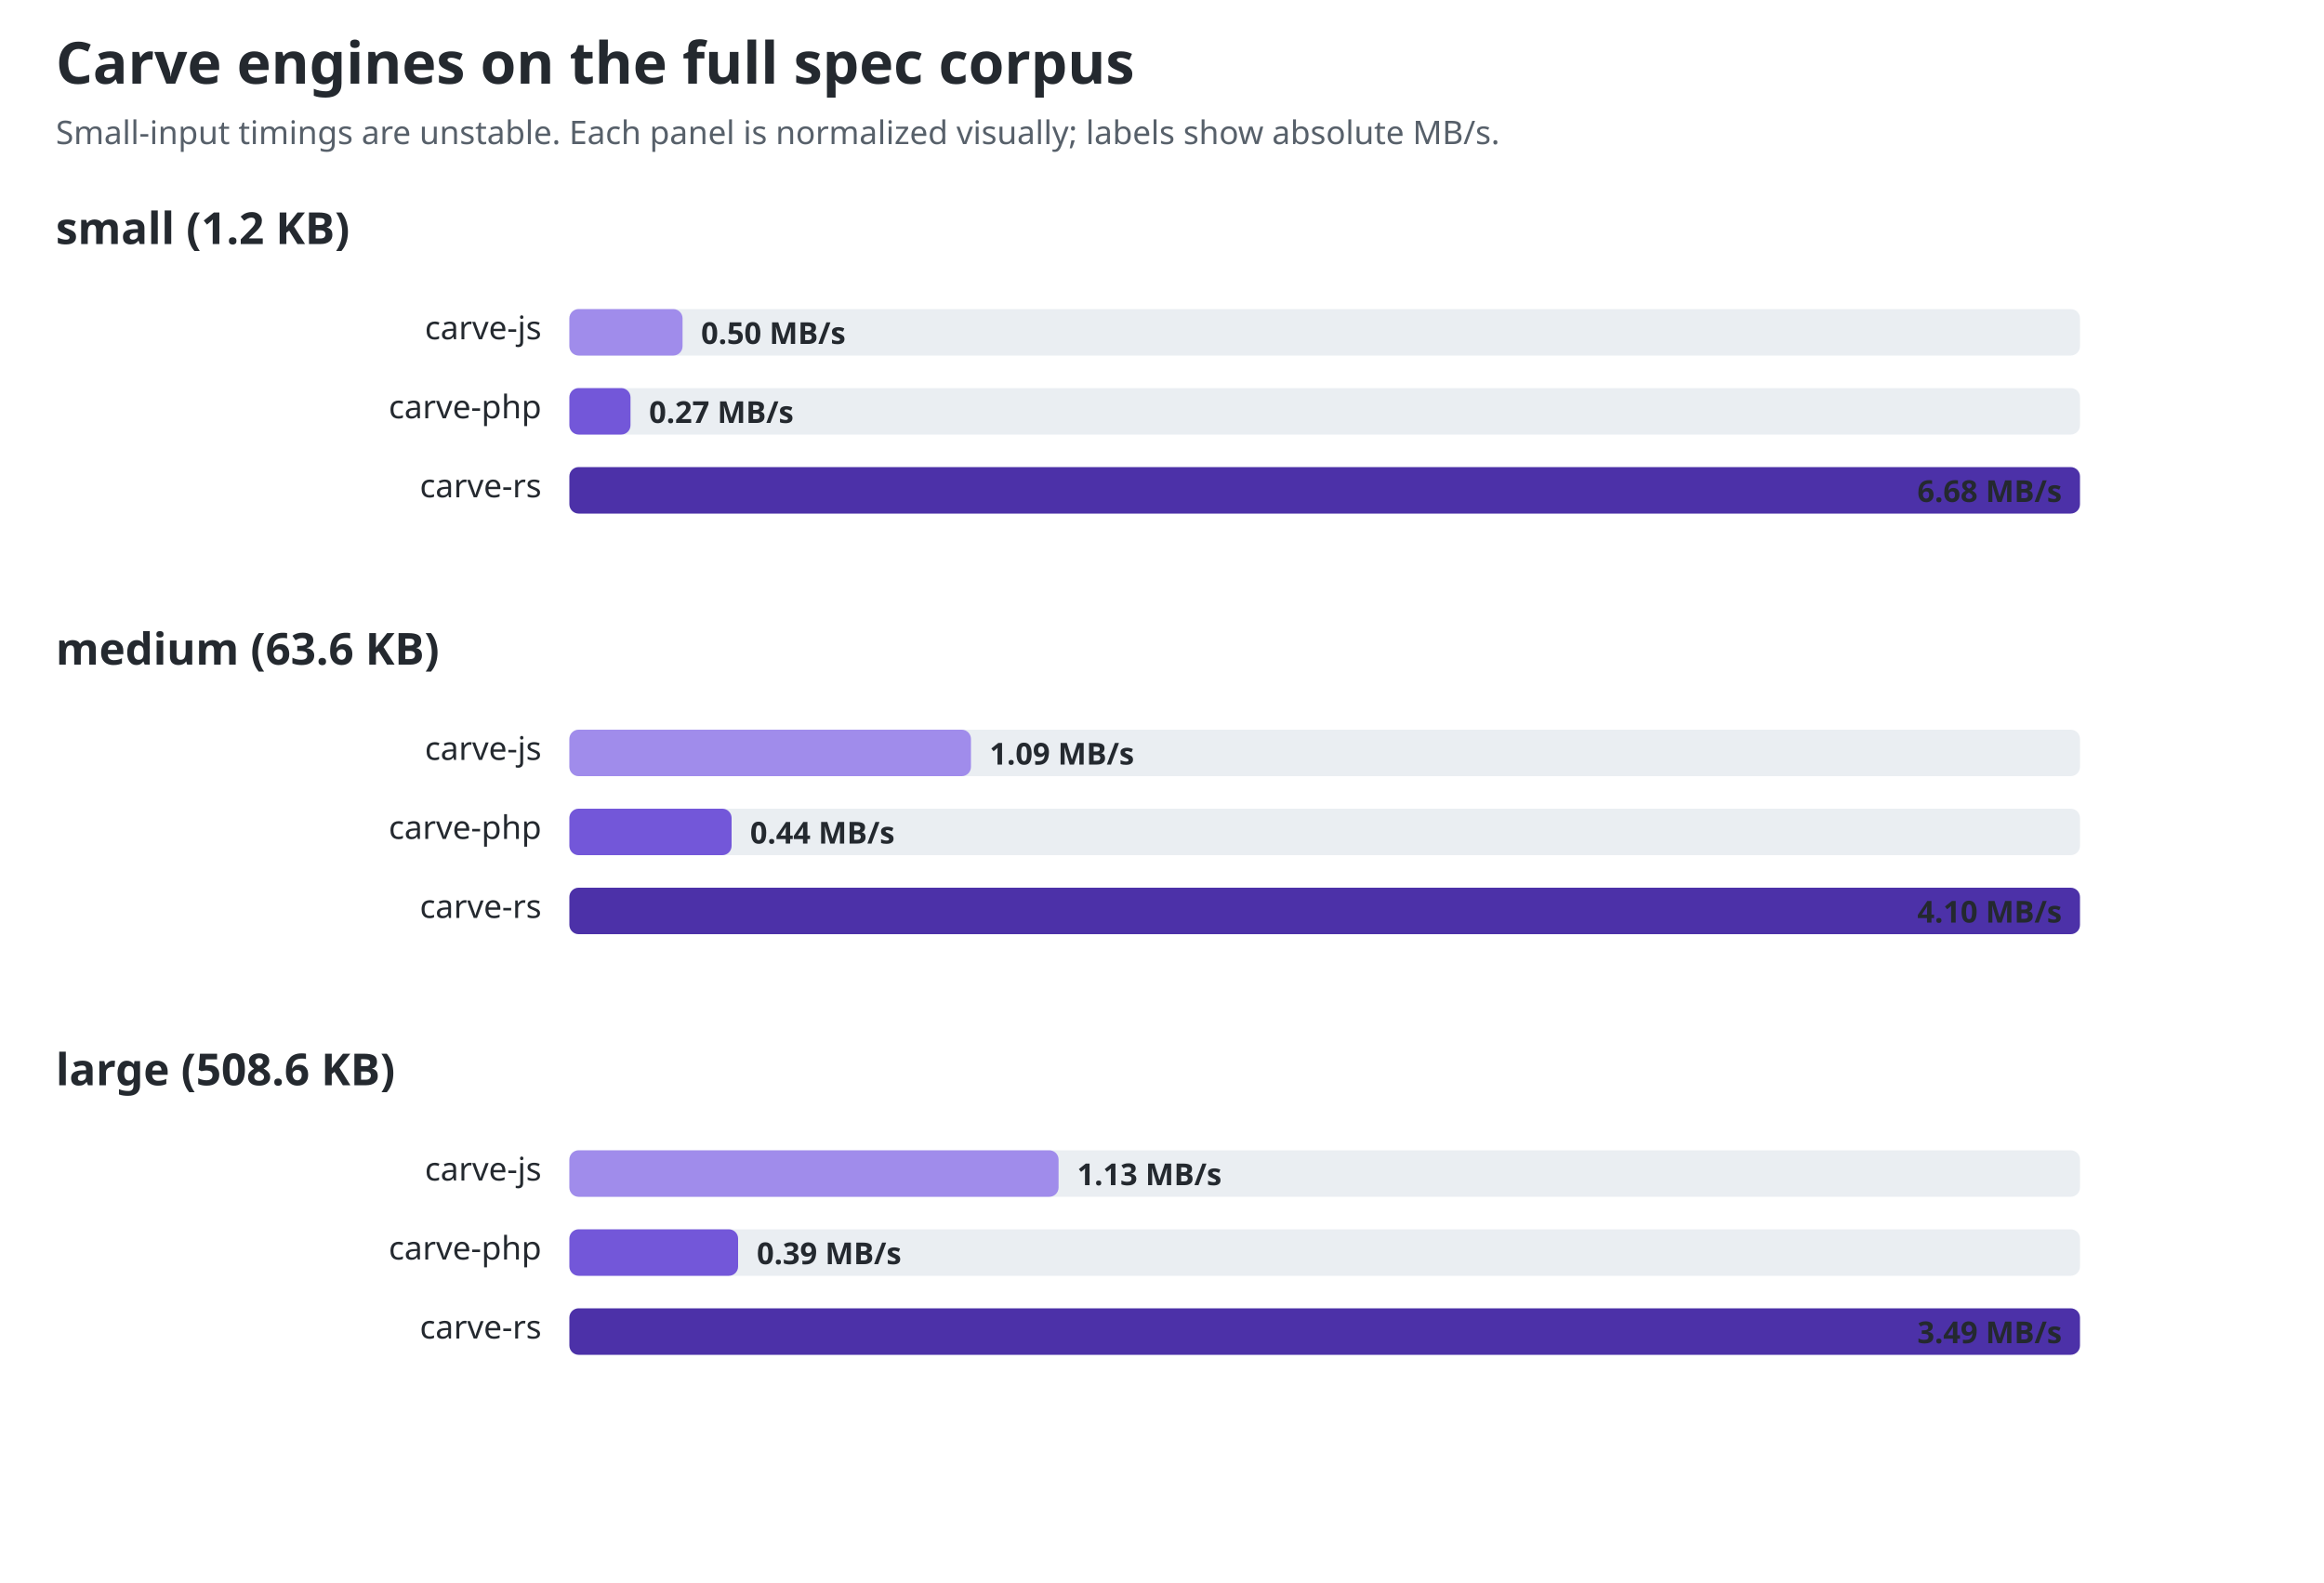
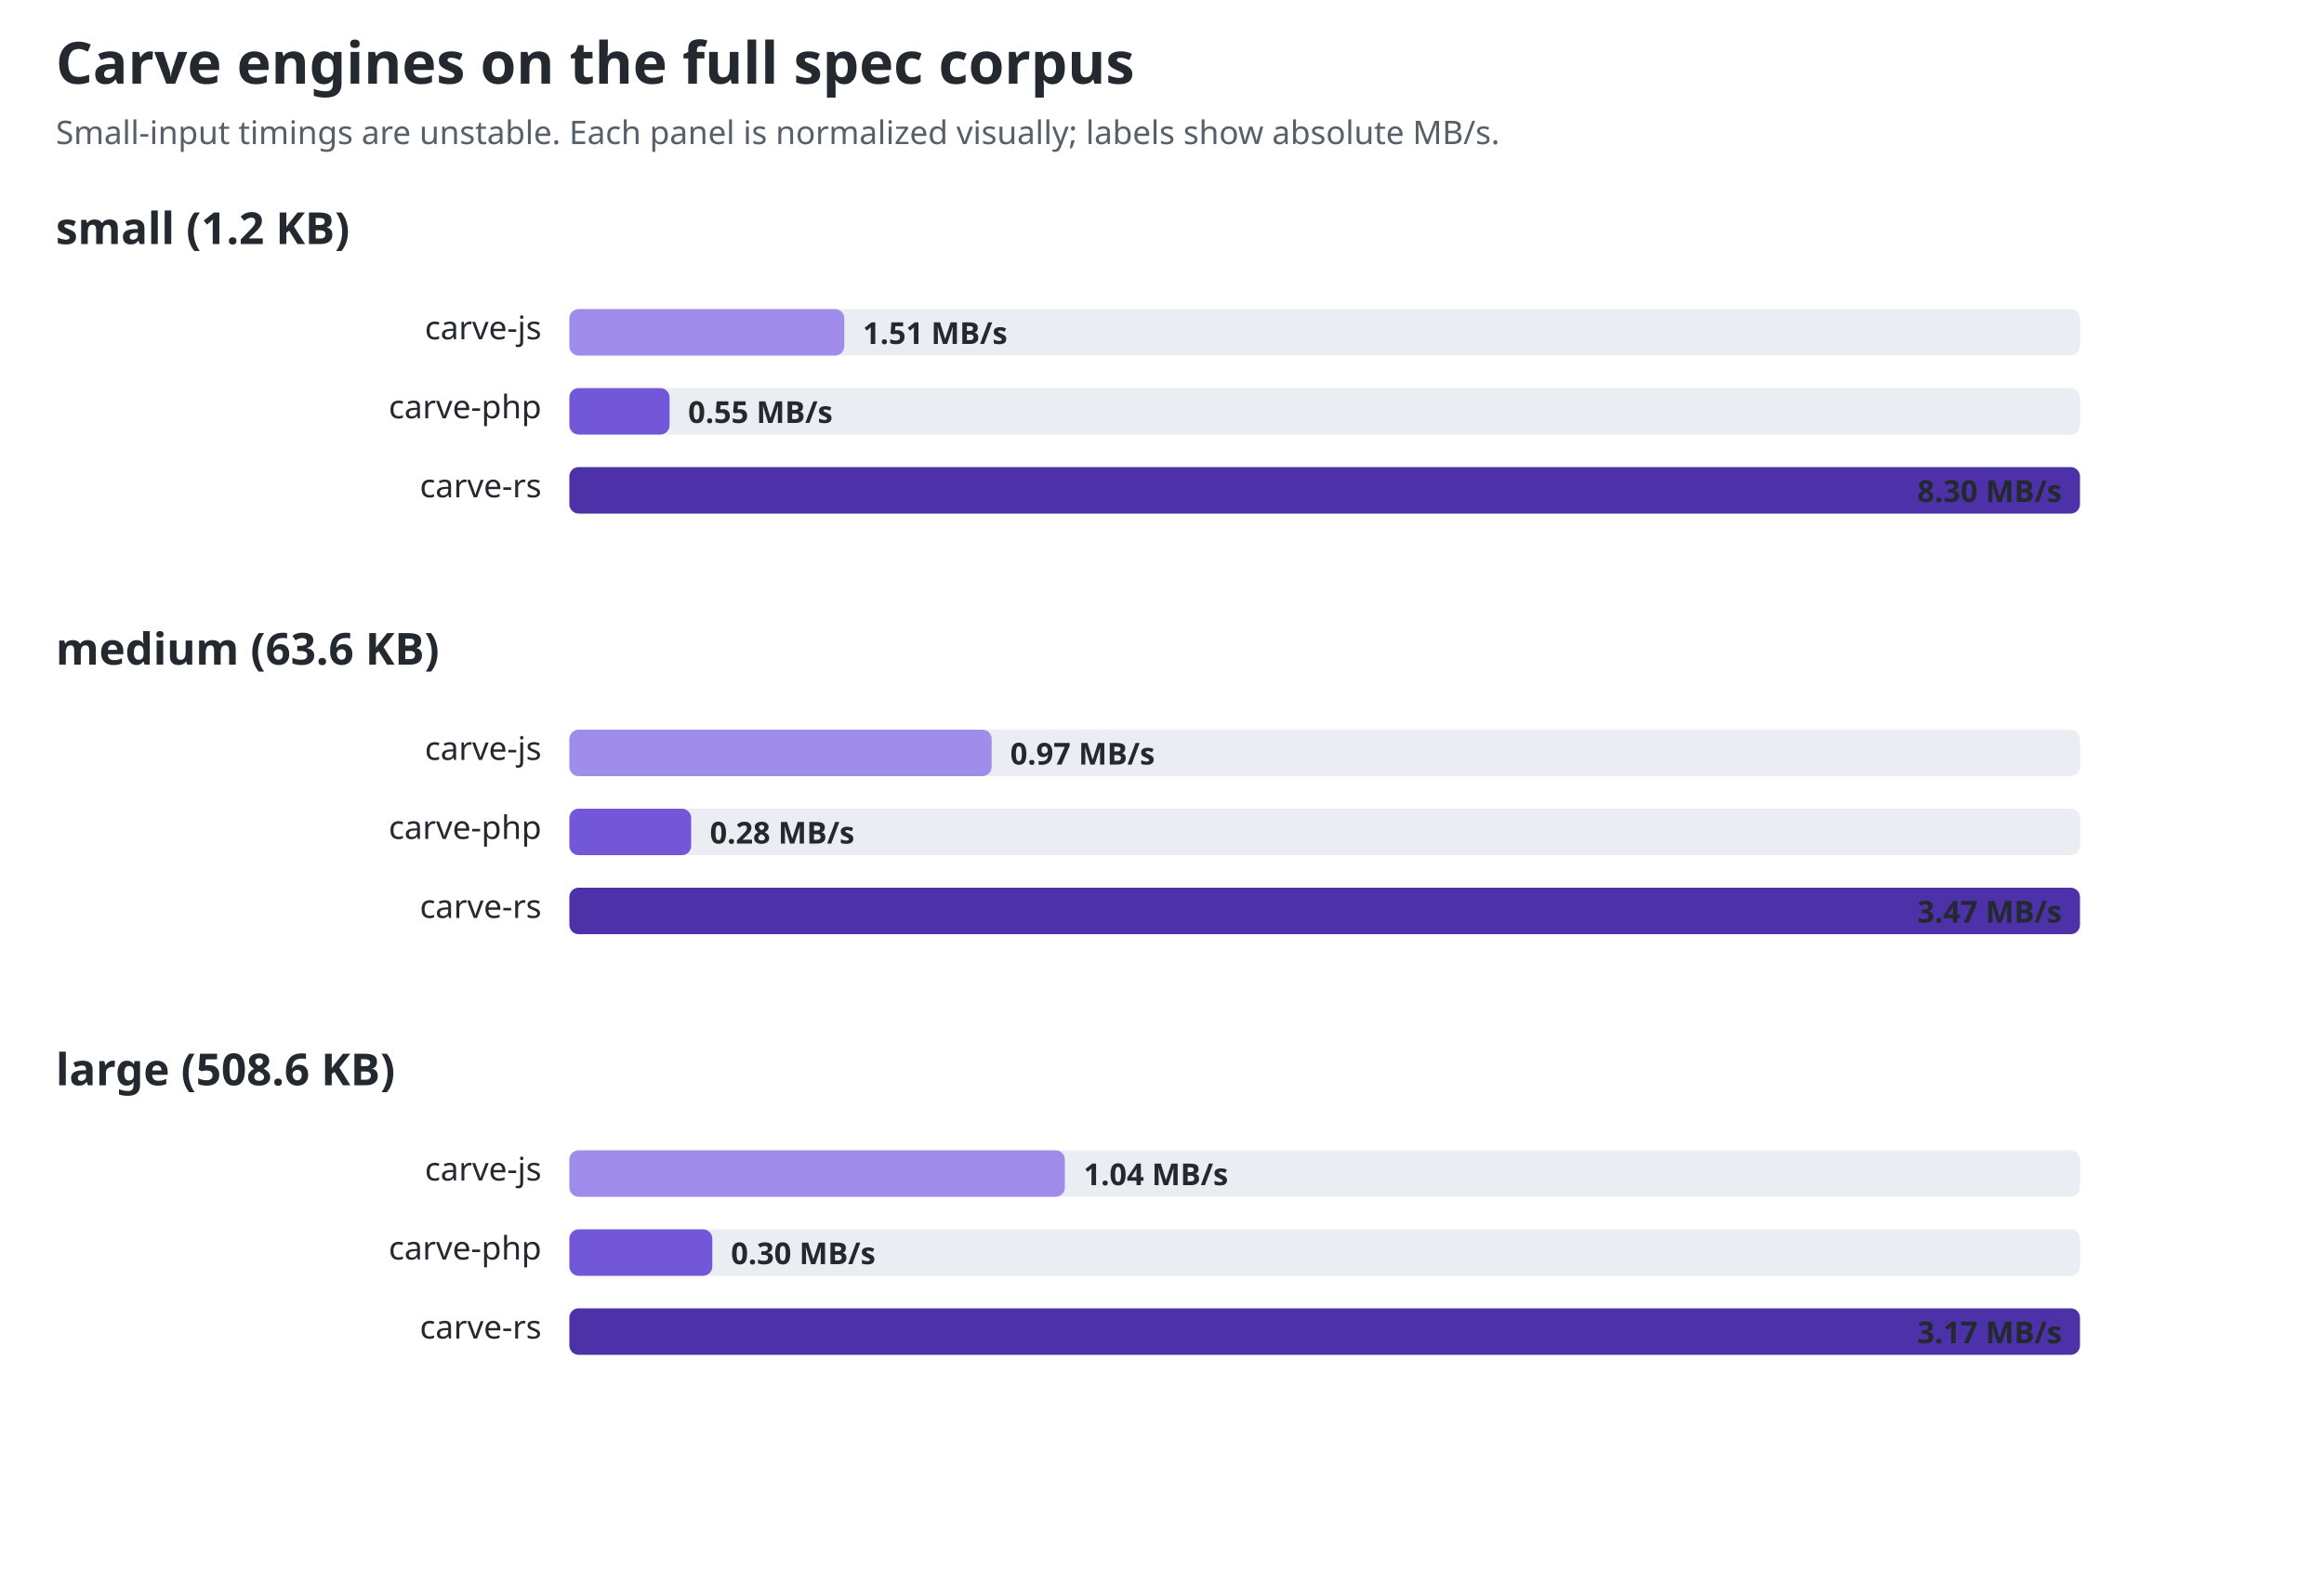
<svg xmlns="http://www.w3.org/2000/svg" width="1000" height="681" viewBox="0 0 1000 681" role="img" aria-labelledby="title desc">
  <style>text{font-family:ui-sans-serif,system-ui,sans-serif;fill:#24292f}.title{font-size:25px;font-weight:700}.sub{font-size:14px;fill:#57606a}.group{font-size:19px;font-weight:650}.label{font-size:14px}.value{font-size:13px;font-weight:650;fill:#24292f}.track{fill:#eaeef2}@media(prefers-color-scheme:dark){text,.value{fill:#f0f6fc}.sub{fill:#8c959f}.track{fill:#30363d}}</style>
  <text id="chart-title" class="title" x="24" y="36">Carve engines on the full spec corpus</text>
  <text class="sub" x="24" y="62">Small-input timings are unstable. Each panel is normalized visually; labels show absolute MB/s.</text>
  <text class="group" x="24" y="105">small (1.2 KB)</text>
  <text class="label" x="233" y="146" text-anchor="end">carve-js</text>
  <rect class="track" x="245" y="133" width="650" height="20" rx="4" />
-   <rect x="245" y="133" width="48.7" height="20" rx="4" fill="#a08ceb" />
-   <text class="value" x="301.653" y="148">0.50 MB/s</text>
+   <rect x="245" y="133" width="118.3" height="20" rx="4" fill="#a08ceb" />
+   <text class="value" x="371.253" y="148">1.51 MB/s</text>
  <text class="label" x="233" y="180" text-anchor="end">carve-php</text>
  <rect class="track" x="245" y="167" width="650" height="20" rx="4" />
-   <rect x="245" y="167" width="26.3" height="20" rx="4" fill="#7357d9" />
-   <text class="value" x="279.272" y="182">0.27 MB/s</text>
+   <rect x="245" y="167" width="43.1" height="20" rx="4" fill="#7357d9" />
+   <text class="value" x="296.072" y="182">0.55 MB/s</text>
  <text class="label" x="233" y="214" text-anchor="end">carve-rs</text>
  <rect class="track" x="245" y="201" width="650" height="20" rx="4" />
  <rect x="245" y="201" width="650.0" height="20" rx="4" fill="#4c31a8" />
-   <text class="value" x="825" y="216">6.68 MB/s</text>
+   <text class="value" x="825" y="216">8.30 MB/s</text>
  <text class="group" x="24" y="286">medium (63.6 KB)</text>
  <text class="label" x="233" y="327" text-anchor="end">carve-js</text>
  <rect class="track" x="245" y="314" width="650" height="20" rx="4" />
-   <rect x="245" y="314" width="172.8" height="20" rx="4" fill="#a08ceb" />
-   <text class="value" x="425.805" y="329">1.09 MB/s</text>
+   <rect x="245" y="314" width="181.7" height="20" rx="4" fill="#a08ceb" />
+   <text class="value" x="434.7" y="329">0.97 MB/s</text>
  <text class="label" x="233" y="361" text-anchor="end">carve-php</text>
  <rect class="track" x="245" y="348" width="650" height="20" rx="4" />
-   <rect x="245" y="348" width="69.8" height="20" rx="4" fill="#7357d9" />
-   <text class="value" x="322.756" y="363">0.44 MB/s</text>
+   <rect x="245" y="348" width="52.4" height="20" rx="4" fill="#7357d9" />
+   <text class="value" x="305.45" y="363">0.28 MB/s</text>
  <text class="label" x="233" y="395" text-anchor="end">carve-rs</text>
  <rect class="track" x="245" y="382" width="650" height="20" rx="4" />
  <rect x="245" y="382" width="650.0" height="20" rx="4" fill="#4c31a8" />
-   <text class="value" x="825" y="397">4.10 MB/s</text>
+   <text class="value" x="825" y="397">3.47 MB/s</text>
  <text class="group" x="24" y="467">large (508.6 KB)</text>
  <text class="label" x="233" y="508" text-anchor="end">carve-js</text>
  <rect class="track" x="245" y="495" width="650" height="20" rx="4" />
-   <rect x="245" y="495" width="210.5" height="20" rx="4" fill="#a08ceb" />
-   <text class="value" x="463.458" y="510">1.13 MB/s</text>
+   <rect x="245" y="495" width="213.2" height="20" rx="4" fill="#a08ceb" />
+   <text class="value" x="466.249" y="510">1.04 MB/s</text>
  <text class="label" x="233" y="542" text-anchor="end">carve-php</text>
  <rect class="track" x="245" y="529" width="650" height="20" rx="4" />
-   <rect x="245" y="529" width="72.6" height="20" rx="4" fill="#7357d9" />
-   <text class="value" x="325.636" y="544">0.39 MB/s</text>
+   <rect x="245" y="529" width="61.5" height="20" rx="4" fill="#7357d9" />
+   <text class="value" x="314.514" y="544">0.30 MB/s</text>
  <text class="label" x="233" y="576" text-anchor="end">carve-rs</text>
  <rect class="track" x="245" y="563" width="650" height="20" rx="4" />
  <rect x="245" y="563" width="650.0" height="20" rx="4" fill="#4c31a8" />
-   <text class="value" x="825" y="578">3.49 MB/s</text>
+   <text class="value" x="825" y="578">3.17 MB/s</text>
</svg>
